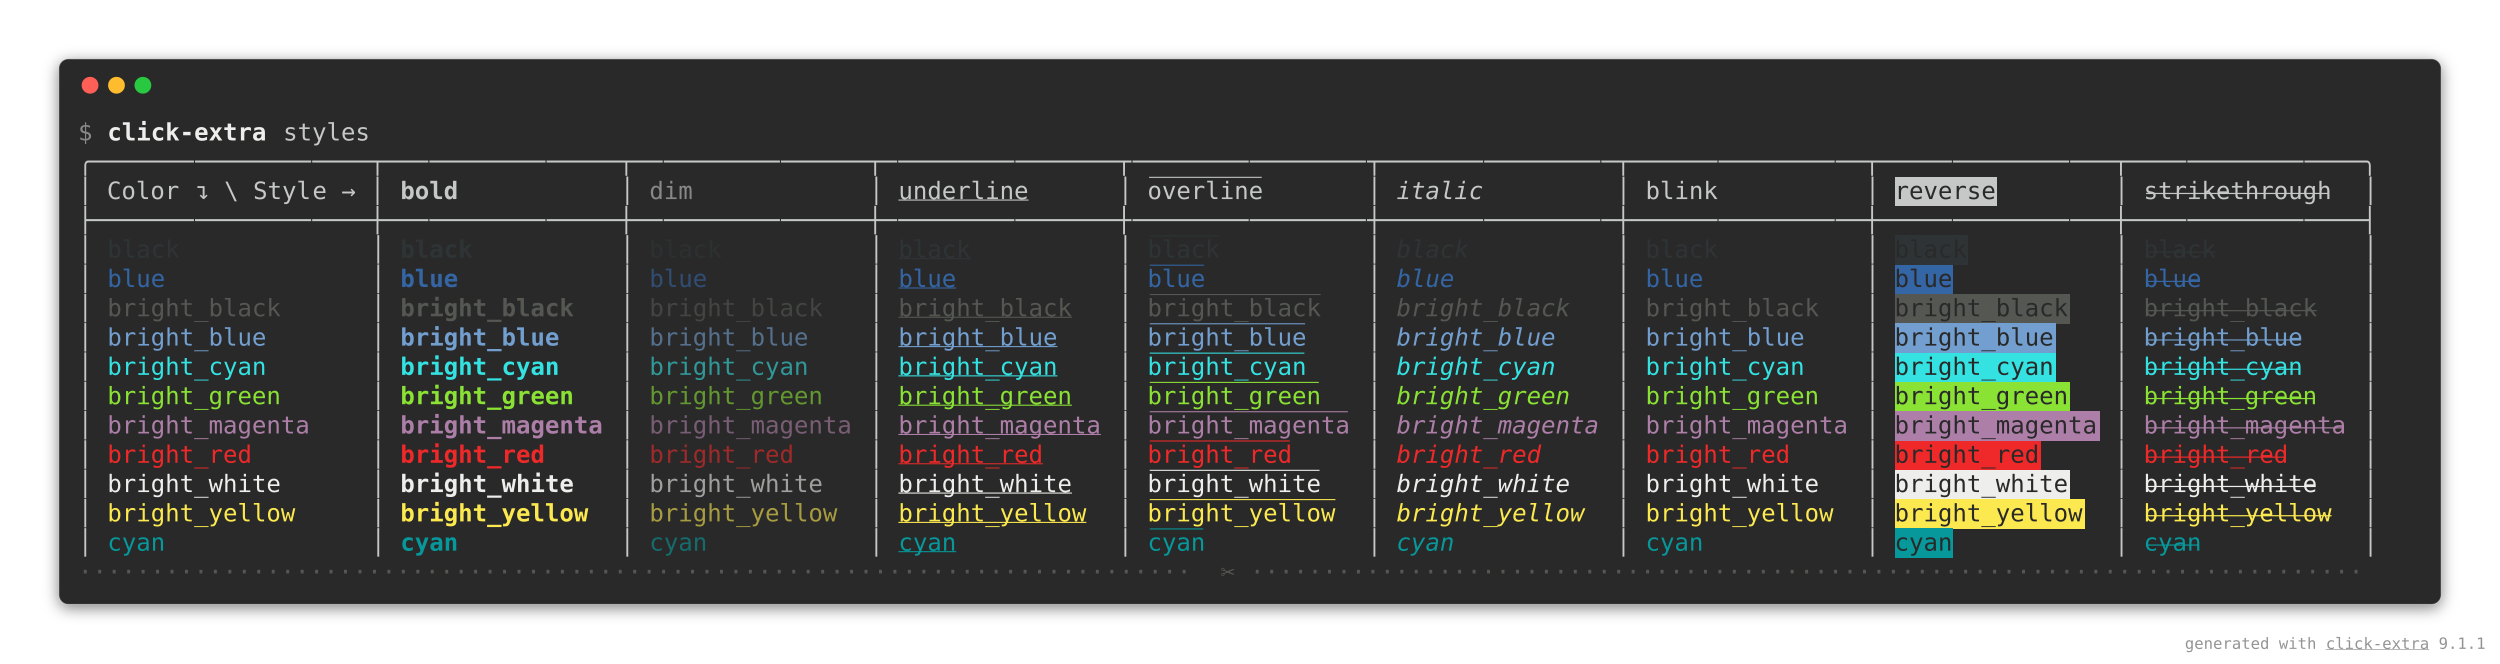
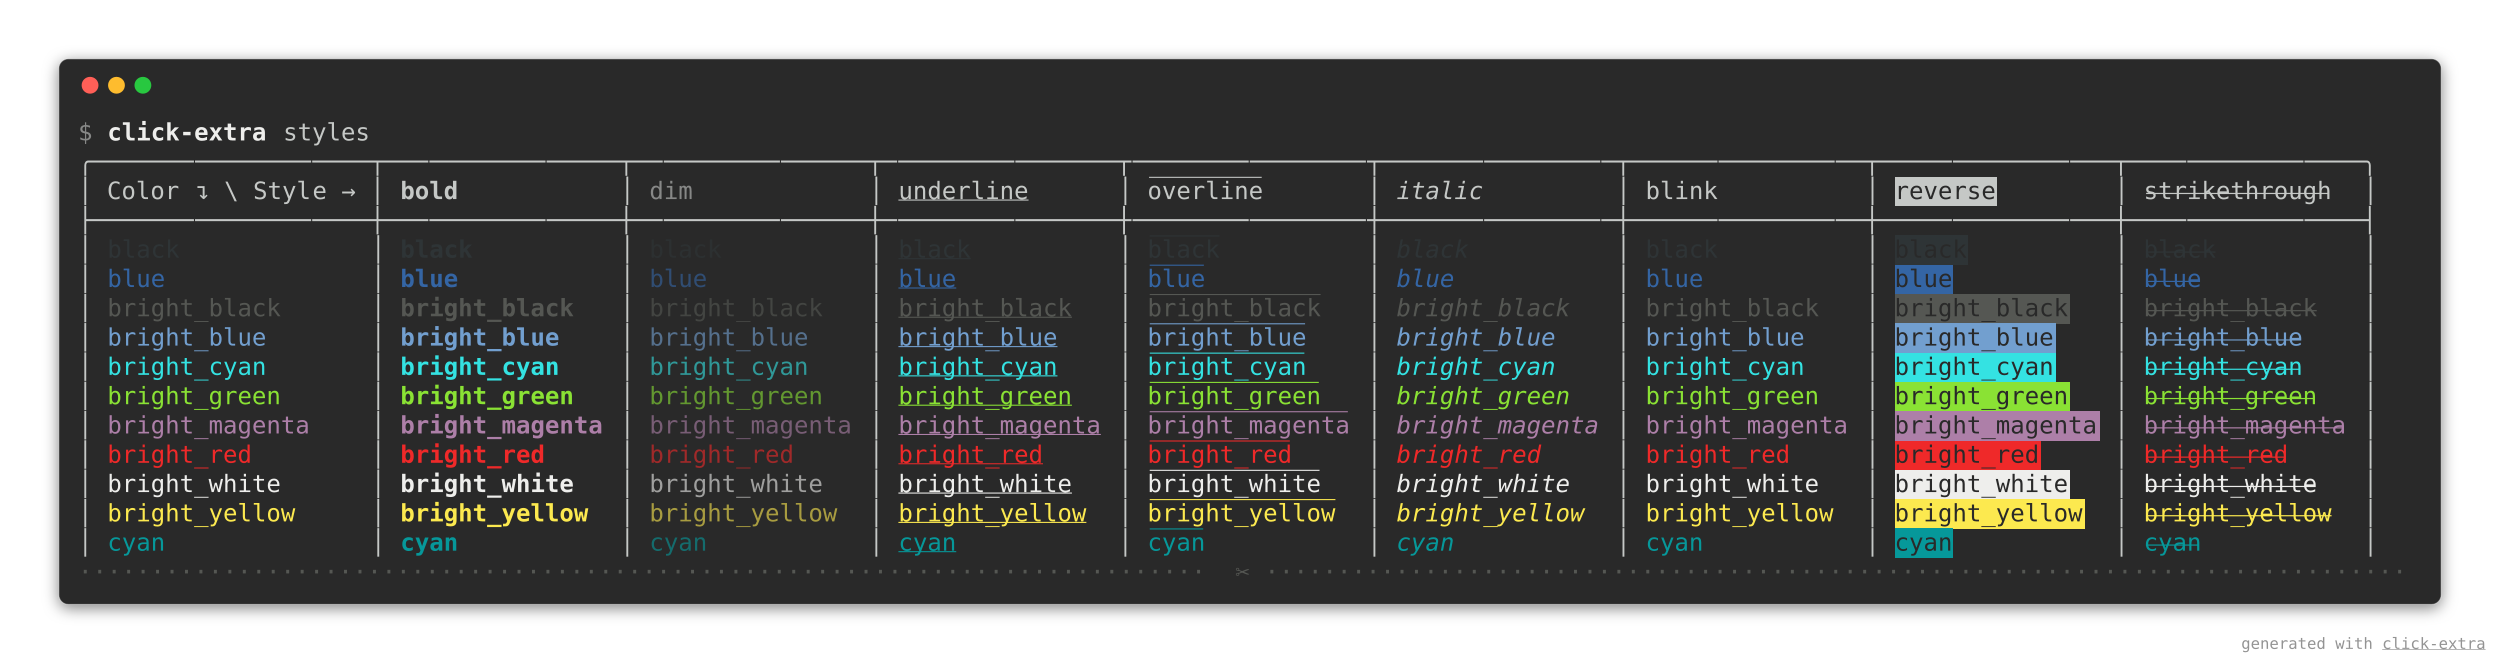
<svg xmlns="http://www.w3.org/2000/svg" viewBox="0 0 2082 552.4">
  <style>
    .text-styles-screen-matrix {
        font-family: 'Fira Code', 'Cascadia Code', Menlo, Consolas, monospace;
        font-size: 20px;
        line-height: 24.4px;
        font-variant-east-asian: full-width;
    }
    .text-styles-screen-title {
        font-size: 18px;
        font-weight: bold;
        font-family: 'Fira Code', 'Cascadia Code', Menlo, Consolas, monospace;
    }
    .text-styles-screen-r1 { fill: #878887 }
    .text-styles-screen-r2 { fill: #eeeeec;font-weight: bold }
    .text-styles-screen-r3 { fill: #c5c8c6 }
    .text-styles-screen-r4 { fill: #c5c8c6;font-weight: bold }
    .text-styles-screen-r5 { fill: #c5c8c6;text-decoration: underline }
    .text-styles-screen-r6 { fill: #c5c8c6;text-decoration: overline }
    .text-styles-screen-r7 { fill: #c5c8c6;font-style: italic }
    .text-styles-screen-r8 { fill: #292929 }
    .text-styles-screen-r9 { fill: #c5c8c6;text-decoration: line-through }
    .text-styles-screen-r10 { fill: #2e3436 }
    .text-styles-screen-r11 { fill: #2e3436;font-weight: bold }
    .text-styles-screen-r12 { fill: #2c3031 }
    .text-styles-screen-r13 { fill: #2e3436;text-decoration: underline }
    .text-styles-screen-r14 { fill: #2e3436;text-decoration: overline }
    .text-styles-screen-r15 { fill: #2e3436;font-style: italic }
    .text-styles-screen-r16 { fill: #2e3436;text-decoration: line-through }
    .text-styles-screen-r17 { fill: #3465a4 }
    .text-styles-screen-r18 { fill: #3465a4;font-weight: bold }
    .text-styles-screen-r19 { fill: #304d73 }
    .text-styles-screen-r20 { fill: #3465a4;text-decoration: underline }
    .text-styles-screen-r21 { fill: #3465a4;text-decoration: overline }
    .text-styles-screen-r22 { fill: #3465a4;font-style: italic }
    .text-styles-screen-r23 { fill: #3465a4;text-decoration: line-through }
    .text-styles-screen-r24 { fill: #555753 }
    .text-styles-screen-r25 { fill: #555753;font-weight: bold }
    .text-styles-screen-r26 { fill: #434542 }
    .text-styles-screen-r27 { fill: #555753;text-decoration: underline }
    .text-styles-screen-r28 { fill: #555753;text-decoration: overline }
    .text-styles-screen-r29 { fill: #555753;font-style: italic }
    .text-styles-screen-r30 { fill: #555753;text-decoration: line-through }
    .text-styles-screen-r31 { fill: #729fcf }
    .text-styles-screen-r32 { fill: #729fcf;font-weight: bold }
    .text-styles-screen-r33 { fill: #55708d }
    .text-styles-screen-r34 { fill: #729fcf;text-decoration: underline }
    .text-styles-screen-r35 { fill: #729fcf;text-decoration: overline }
    .text-styles-screen-r36 { fill: #729fcf;font-style: italic }
    .text-styles-screen-r37 { fill: #729fcf;text-decoration: line-through }
    .text-styles-screen-r38 { fill: #34e2e2 }
    .text-styles-screen-r39 { fill: #34e2e2;font-weight: bold }
    .text-styles-screen-r40 { fill: #309898 }
    .text-styles-screen-r41 { fill: #34e2e2;text-decoration: underline }
    .text-styles-screen-r42 { fill: #34e2e2;text-decoration: overline }
    .text-styles-screen-r43 { fill: #34e2e2;font-style: italic }
    .text-styles-screen-r44 { fill: #34e2e2;text-decoration: line-through }
    .text-styles-screen-r45 { fill: #8ae234 }
    .text-styles-screen-r46 { fill: #8ae234;font-weight: bold }
    .text-styles-screen-r47 { fill: #639830 }
    .text-styles-screen-r48 { fill: #8ae234;text-decoration: underline }
    .text-styles-screen-r49 { fill: #8ae234;text-decoration: overline }
    .text-styles-screen-r50 { fill: #8ae234;font-style: italic }
    .text-styles-screen-r51 { fill: #8ae234;text-decoration: line-through }
    .text-styles-screen-r52 { fill: #ad7fa8 }
    .text-styles-screen-r53 { fill: #ad7fa8;font-weight: bold }
    .text-styles-screen-r54 { fill: #785d75 }
    .text-styles-screen-r55 { fill: #ad7fa8;text-decoration: underline }
    .text-styles-screen-r56 { fill: #ad7fa8;text-decoration: overline }
    .text-styles-screen-r57 { fill: #ad7fa8;font-style: italic }
    .text-styles-screen-r58 { fill: #ad7fa8;text-decoration: line-through }
    .text-styles-screen-r59 { fill: #ef2929 }
    .text-styles-screen-r60 { fill: #ef2929;font-weight: bold }
    .text-styles-screen-r61 { fill: #a02929 }
    .text-styles-screen-r62 { fill: #ef2929;text-decoration: underline }
    .text-styles-screen-r63 { fill: #ef2929;text-decoration: overline }
    .text-styles-screen-r64 { fill: #ef2929;font-style: italic }
    .text-styles-screen-r65 { fill: #ef2929;text-decoration: line-through }
    .text-styles-screen-r66 { fill: #eeeeec }
    .text-styles-screen-r67 { fill: #9f9f9e }
    .text-styles-screen-r68 { fill: #eeeeec;text-decoration: underline }
    .text-styles-screen-r69 { fill: #eeeeec;text-decoration: overline }
    .text-styles-screen-r70 { fill: #eeeeec;font-style: italic }
    .text-styles-screen-r71 { fill: #eeeeec;text-decoration: line-through }
    .text-styles-screen-r72 { fill: #fce94f }
    .text-styles-screen-r73 { fill: #fce94f;font-weight: bold }
    .text-styles-screen-r74 { fill: #a89c40 }
    .text-styles-screen-r75 { fill: #fce94f;text-decoration: underline }
    .text-styles-screen-r76 { fill: #fce94f;text-decoration: overline }
    .text-styles-screen-r77 { fill: #fce94f;font-style: italic }
    .text-styles-screen-r78 { fill: #fce94f;text-decoration: line-through }
    .text-styles-screen-r79 { fill: #06989a }
    .text-styles-screen-r80 { fill: #06989a;font-weight: bold }
    .text-styles-screen-r81 { fill: #146c6d }
    .text-styles-screen-r82 { fill: #06989a;text-decoration: underline }
    .text-styles-screen-r83 { fill: #06989a;text-decoration: overline }
    .text-styles-screen-r84 { fill: #06989a;font-style: italic }
    .text-styles-screen-r85 { fill: #06989a;text-decoration: line-through }
</style>
  <defs>
    <clipPath id="text-styles-screen-clip">
      <rect x="65" y="97" width="1952" height="390.4" />
    </clipPath>
    <filter id="text-styles-screen-shadow" x="-50%" y="-50%" width="200%" height="200%">
      <feGaussianBlur in="SourceAlpha" stdDeviation="6" />
      <feOffset dx="0" dy="3" result="cast" />
      <feFlood flood-color="rgba(0,0,0,0.5)" />
      <feComposite in2="cast" operator="in" result="shadow" />
      <feComposite in="shadow" in2="SourceAlpha" operator="out" />
    </filter>
  </defs>
  <rect filter="url(#text-styles-screen-shadow)" x="49" y="49" width="1984" height="454.4" rx="8" />
  <rect fill="#292929" stroke="rgba(255,255,255,0.35)" stroke-width="1" x="49" y="49" width="1984" height="454.4" rx="8" />
  <g transform="translate(49, 49)">
    <g transform="translate(26,22)">
      <circle cx="0" cy="0" r="7" fill="#ff5f57" />
      <circle cx="22" cy="0" r="7" fill="#febc2e" />
      <circle cx="44" cy="0" r="7" fill="#28c840" />
    </g>
  </g>
  <g clip-path="url(#text-styles-screen-clip)">
    <g transform="translate(65, 97)">
      <rect fill="#c5c8c6" x="1512.8" y="50.3" width="85.4" height="24.6" shape-rendering="crispEdges" />
      <rect fill="#2e3436" x="1512.8" y="99.1" width="61" height="24.6" shape-rendering="crispEdges" />
      <rect fill="#3465a4" x="1512.8" y="123.5" width="48.8" height="24.6" shape-rendering="crispEdges" />
      <rect fill="#555753" x="1512.8" y="147.9" width="146.4" height="24.6" shape-rendering="crispEdges" />
      <rect fill="#729fcf" x="1512.8" y="172.3" width="134.2" height="24.6" shape-rendering="crispEdges" />
      <rect fill="#34e2e2" x="1512.8" y="196.7" width="134.2" height="24.6" shape-rendering="crispEdges" />
      <rect fill="#8ae234" x="1512.8" y="221.1" width="146.4" height="24.6" shape-rendering="crispEdges" />
      <rect fill="#ad7fa8" x="1512.8" y="245.5" width="170.8" height="24.6" shape-rendering="crispEdges" />
      <rect fill="#ef2929" x="1512.8" y="269.9" width="122" height="24.6" shape-rendering="crispEdges" />
      <rect fill="#eeeeec" x="1512.8" y="294.3" width="146.4" height="24.6" shape-rendering="crispEdges" />
      <rect fill="#fce94f" x="1512.8" y="318.7" width="158.6" height="24.6" shape-rendering="crispEdges" />
      <rect fill="#06989a" x="1512.8" y="343.1" width="48.8" height="24.6" shape-rendering="crispEdges" />
      <g class="text-styles-screen-matrix" font-family="monospace" font-size="20" fill="#c5c8c6">
        <text class="text-styles-screen-r1" x="0" textLength="12.2" y="20">$</text>
        <text class="text-styles-screen-r2" x="24.4" textLength="134.2" y="20">click-extra</text>
        <text class="text-styles-screen-r3" x="170.8" textLength="73.2" y="20">styles</text>
        <text class="text-styles-screen-r3" x="0" textLength="97.6" y="44.4">╭───────</text>
        <text class="text-styles-screen-r3" x="97.6" textLength="97.6" y="44.4">────────</text>
        <text class="text-styles-screen-r3" x="195.2" textLength="97.6" y="44.4">────┬───</text>
        <text class="text-styles-screen-r3" x="292.8" textLength="97.6" y="44.4">────────</text>
        <text class="text-styles-screen-r3" x="390.4" textLength="97.6" y="44.4">─────┬──</text>
        <text class="text-styles-screen-r3" x="488" textLength="97.6" y="44.4">────────</text>
        <text class="text-styles-screen-r3" x="585.6" textLength="97.6" y="44.4">──────┬─</text>
        <text class="text-styles-screen-r3" x="683.2" textLength="97.6" y="44.4">────────</text>
        <text class="text-styles-screen-r3" x="780.8" textLength="97.6" y="44.4">───────┬</text>
        <text class="text-styles-screen-r3" x="878.4" textLength="97.6" y="44.4">────────</text>
        <text class="text-styles-screen-r3" x="976" textLength="97.6" y="44.4">────────</text>
        <text class="text-styles-screen-r3" x="1073.6" textLength="97.6" y="44.4">┬───────</text>
        <text class="text-styles-screen-r3" x="1171.2" textLength="97.6" y="44.4">────────</text>
        <text class="text-styles-screen-r3" x="1268.8" textLength="97.6" y="44.4">─┬──────</text>
        <text class="text-styles-screen-r3" x="1366.4" textLength="97.6" y="44.4">────────</text>
        <text class="text-styles-screen-r3" x="1464" textLength="97.6" y="44.4">──┬─────</text>
        <text class="text-styles-screen-r3" x="1561.6" textLength="97.6" y="44.4">────────</text>
        <text class="text-styles-screen-r3" x="1659.2" textLength="97.6" y="44.4">───┬────</text>
        <text class="text-styles-screen-r3" x="1756.8" textLength="97.6" y="44.4">────────</text>
        <text class="text-styles-screen-r3" x="1854.4" textLength="61" y="44.4">────╮</text>
        <text class="text-styles-screen-r3" x="0" textLength="97.6" y="68.8">│ Color </text>
        <text class="text-styles-screen-r3" x="97.6" textLength="97.6" y="68.8">↴ \ Styl</text>
        <text class="text-styles-screen-r3" x="195.2" textLength="61" y="68.8">e → │</text>
        <text class="text-styles-screen-r4" x="268.4" textLength="48.8" y="68.8">bold</text>
        <text class="text-styles-screen-r3" x="451.4" textLength="12.2" y="68.8">│</text>
        <text class="text-styles-screen-r1" x="475.8" textLength="36.6" y="68.8">dim</text>
        <text class="text-styles-screen-r3" x="658.8" textLength="12.2" y="68.8">│</text>
        <text class="text-styles-screen-r5" x="683.2" textLength="109.8" y="68.8">underline</text>
        <text class="text-styles-screen-r3" x="866.2" textLength="12.2" y="68.8">│</text>
        <text class="text-styles-screen-r6" x="890.6" textLength="97.6" y="68.8">overline</text>
        <text class="text-styles-screen-r3" x="1073.6" textLength="12.2" y="68.8">│</text>
        <text class="text-styles-screen-r7" x="1098" textLength="73.2" y="68.8">italic</text>
        <text class="text-styles-screen-r3" x="1281" textLength="12.2" y="68.8">│</text>
        <text class="text-styles-screen-r3" x="1305.4" textLength="61" y="68.8">blink</text>
        <text class="text-styles-screen-r3" x="1488.4" textLength="12.2" y="68.8">│</text>
        <text class="text-styles-screen-r8" x="1512.8" textLength="85.4" y="68.8">reverse</text>
        <text class="text-styles-screen-r3" x="1695.8" textLength="12.2" y="68.8">│</text>
        <text class="text-styles-screen-r9" x="1720.2" textLength="158.6" y="68.8">strikethrough</text>
        <text class="text-styles-screen-r3" x="1903.2" textLength="12.2" y="68.8">│</text>
        <text class="text-styles-screen-r3" x="0" textLength="97.6" y="93.2">├───────</text>
        <text class="text-styles-screen-r3" x="97.6" textLength="97.6" y="93.2">────────</text>
        <text class="text-styles-screen-r3" x="195.2" textLength="97.6" y="93.2">────┼───</text>
        <text class="text-styles-screen-r3" x="292.8" textLength="97.6" y="93.2">────────</text>
        <text class="text-styles-screen-r3" x="390.4" textLength="97.6" y="93.2">─────┼──</text>
        <text class="text-styles-screen-r3" x="488" textLength="97.6" y="93.2">────────</text>
        <text class="text-styles-screen-r3" x="585.6" textLength="97.6" y="93.2">──────┼─</text>
        <text class="text-styles-screen-r3" x="683.2" textLength="97.6" y="93.2">────────</text>
        <text class="text-styles-screen-r3" x="780.8" textLength="97.6" y="93.2">───────┼</text>
        <text class="text-styles-screen-r3" x="878.4" textLength="97.6" y="93.2">────────</text>
        <text class="text-styles-screen-r3" x="976" textLength="97.6" y="93.2">────────</text>
        <text class="text-styles-screen-r3" x="1073.6" textLength="97.6" y="93.2">┼───────</text>
        <text class="text-styles-screen-r3" x="1171.2" textLength="97.6" y="93.2">────────</text>
        <text class="text-styles-screen-r3" x="1268.8" textLength="97.6" y="93.2">─┼──────</text>
        <text class="text-styles-screen-r3" x="1366.4" textLength="97.6" y="93.2">────────</text>
        <text class="text-styles-screen-r3" x="1464" textLength="97.6" y="93.2">──┼─────</text>
        <text class="text-styles-screen-r3" x="1561.6" textLength="97.6" y="93.2">────────</text>
        <text class="text-styles-screen-r3" x="1659.2" textLength="97.6" y="93.2">───┼────</text>
        <text class="text-styles-screen-r3" x="1756.8" textLength="97.6" y="93.2">────────</text>
        <text class="text-styles-screen-r3" x="1854.4" textLength="61" y="93.2">────┤</text>
        <text class="text-styles-screen-r3" x="0" textLength="12.2" y="117.6">│</text>
        <text class="text-styles-screen-r10" x="24.4" textLength="61" y="117.6">black</text>
        <text class="text-styles-screen-r3" x="244" textLength="12.2" y="117.6">│</text>
        <text class="text-styles-screen-r11" x="268.4" textLength="61" y="117.6">black</text>
        <text class="text-styles-screen-r3" x="451.4" textLength="12.2" y="117.6">│</text>
        <text class="text-styles-screen-r12" x="475.8" textLength="61" y="117.6">black</text>
        <text class="text-styles-screen-r3" x="658.8" textLength="12.2" y="117.6">│</text>
        <text class="text-styles-screen-r13" x="683.2" textLength="61" y="117.6">black</text>
        <text class="text-styles-screen-r3" x="866.2" textLength="12.2" y="117.6">│</text>
        <text class="text-styles-screen-r14" x="890.6" textLength="61" y="117.6">black</text>
        <text class="text-styles-screen-r3" x="1073.6" textLength="12.2" y="117.6">│</text>
        <text class="text-styles-screen-r15" x="1098" textLength="61" y="117.6">black</text>
        <text class="text-styles-screen-r3" x="1281" textLength="12.2" y="117.6">│</text>
        <text class="text-styles-screen-r10" x="1305.4" textLength="61" y="117.6">black</text>
        <text class="text-styles-screen-r3" x="1488.4" textLength="12.2" y="117.6">│</text>
        <text class="text-styles-screen-r8" x="1512.8" textLength="61" y="117.6">black</text>
        <text class="text-styles-screen-r3" x="1695.8" textLength="12.2" y="117.6">│</text>
        <text class="text-styles-screen-r16" x="1720.2" textLength="61" y="117.6">black</text>
        <text class="text-styles-screen-r3" x="1903.2" textLength="12.2" y="117.6">│</text>
        <text class="text-styles-screen-r3" x="0" textLength="12.2" y="142">│</text>
        <text class="text-styles-screen-r17" x="24.4" textLength="48.8" y="142">blue</text>
        <text class="text-styles-screen-r3" x="244" textLength="12.2" y="142">│</text>
        <text class="text-styles-screen-r18" x="268.4" textLength="48.8" y="142">blue</text>
        <text class="text-styles-screen-r3" x="451.4" textLength="12.2" y="142">│</text>
        <text class="text-styles-screen-r19" x="475.8" textLength="48.8" y="142">blue</text>
        <text class="text-styles-screen-r3" x="658.8" textLength="12.2" y="142">│</text>
        <text class="text-styles-screen-r20" x="683.2" textLength="48.8" y="142">blue</text>
        <text class="text-styles-screen-r3" x="866.2" textLength="12.2" y="142">│</text>
        <text class="text-styles-screen-r21" x="890.6" textLength="48.8" y="142">blue</text>
        <text class="text-styles-screen-r3" x="1073.6" textLength="12.2" y="142">│</text>
        <text class="text-styles-screen-r22" x="1098" textLength="48.8" y="142">blue</text>
        <text class="text-styles-screen-r3" x="1281" textLength="12.2" y="142">│</text>
        <text class="text-styles-screen-r17" x="1305.4" textLength="48.8" y="142">blue</text>
        <text class="text-styles-screen-r3" x="1488.4" textLength="12.2" y="142">│</text>
        <text class="text-styles-screen-r8" x="1512.8" textLength="48.8" y="142">blue</text>
        <text class="text-styles-screen-r3" x="1695.8" textLength="12.2" y="142">│</text>
        <text class="text-styles-screen-r23" x="1720.2" textLength="48.8" y="142">blue</text>
        <text class="text-styles-screen-r3" x="1903.2" textLength="12.2" y="142">│</text>
        <text class="text-styles-screen-r3" x="0" textLength="12.2" y="166.4">│</text>
        <text class="text-styles-screen-r24" x="24.4" textLength="146.4" y="166.4">bright_black</text>
        <text class="text-styles-screen-r3" x="244" textLength="12.2" y="166.4">│</text>
        <text class="text-styles-screen-r25" x="268.4" textLength="146.4" y="166.4">bright_black</text>
        <text class="text-styles-screen-r3" x="451.4" textLength="12.2" y="166.4">│</text>
        <text class="text-styles-screen-r26" x="475.8" textLength="146.4" y="166.4">bright_black</text>
        <text class="text-styles-screen-r3" x="658.8" textLength="12.2" y="166.4">│</text>
        <text class="text-styles-screen-r27" x="683.2" textLength="146.4" y="166.4">bright_black</text>
        <text class="text-styles-screen-r3" x="866.2" textLength="12.2" y="166.4">│</text>
        <text class="text-styles-screen-r28" x="890.6" textLength="146.4" y="166.4">bright_black</text>
        <text class="text-styles-screen-r3" x="1073.6" textLength="12.2" y="166.4">│</text>
        <text class="text-styles-screen-r29" x="1098" textLength="146.4" y="166.4">bright_black</text>
        <text class="text-styles-screen-r3" x="1281" textLength="12.2" y="166.4">│</text>
        <text class="text-styles-screen-r24" x="1305.4" textLength="146.4" y="166.4">bright_black</text>
        <text class="text-styles-screen-r3" x="1488.4" textLength="12.2" y="166.4">│</text>
        <text class="text-styles-screen-r8" x="1512.8" textLength="146.4" y="166.4">bright_black</text>
        <text class="text-styles-screen-r3" x="1695.8" textLength="12.2" y="166.4">│</text>
        <text class="text-styles-screen-r30" x="1720.2" textLength="146.4" y="166.4">bright_black</text>
        <text class="text-styles-screen-r3" x="1903.2" textLength="12.2" y="166.4">│</text>
        <text class="text-styles-screen-r3" x="0" textLength="12.2" y="190.8">│</text>
        <text class="text-styles-screen-r31" x="24.4" textLength="134.2" y="190.8">bright_blue</text>
        <text class="text-styles-screen-r3" x="244" textLength="12.2" y="190.8">│</text>
        <text class="text-styles-screen-r32" x="268.4" textLength="134.2" y="190.8">bright_blue</text>
        <text class="text-styles-screen-r3" x="451.4" textLength="12.2" y="190.8">│</text>
        <text class="text-styles-screen-r33" x="475.8" textLength="134.2" y="190.8">bright_blue</text>
        <text class="text-styles-screen-r3" x="658.8" textLength="12.2" y="190.8">│</text>
        <text class="text-styles-screen-r34" x="683.2" textLength="134.2" y="190.8">bright_blue</text>
        <text class="text-styles-screen-r3" x="866.2" textLength="12.2" y="190.8">│</text>
        <text class="text-styles-screen-r35" x="890.6" textLength="134.2" y="190.8">bright_blue</text>
        <text class="text-styles-screen-r3" x="1073.6" textLength="12.2" y="190.8">│</text>
        <text class="text-styles-screen-r36" x="1098" textLength="134.2" y="190.8">bright_blue</text>
        <text class="text-styles-screen-r3" x="1281" textLength="12.2" y="190.8">│</text>
        <text class="text-styles-screen-r31" x="1305.4" textLength="134.2" y="190.8">bright_blue</text>
        <text class="text-styles-screen-r3" x="1488.4" textLength="12.2" y="190.8">│</text>
        <text class="text-styles-screen-r8" x="1512.8" textLength="134.2" y="190.8">bright_blue</text>
        <text class="text-styles-screen-r3" x="1695.8" textLength="12.2" y="190.8">│</text>
        <text class="text-styles-screen-r37" x="1720.2" textLength="134.2" y="190.8">bright_blue</text>
        <text class="text-styles-screen-r3" x="1903.2" textLength="12.2" y="190.8">│</text>
        <text class="text-styles-screen-r3" x="0" textLength="12.2" y="215.2">│</text>
        <text class="text-styles-screen-r38" x="24.4" textLength="134.2" y="215.2">bright_cyan</text>
        <text class="text-styles-screen-r3" x="244" textLength="12.2" y="215.2">│</text>
        <text class="text-styles-screen-r39" x="268.4" textLength="134.2" y="215.2">bright_cyan</text>
        <text class="text-styles-screen-r3" x="451.4" textLength="12.2" y="215.2">│</text>
        <text class="text-styles-screen-r40" x="475.8" textLength="134.2" y="215.2">bright_cyan</text>
        <text class="text-styles-screen-r3" x="658.8" textLength="12.2" y="215.2">│</text>
        <text class="text-styles-screen-r41" x="683.2" textLength="134.2" y="215.2">bright_cyan</text>
        <text class="text-styles-screen-r3" x="866.2" textLength="12.2" y="215.2">│</text>
        <text class="text-styles-screen-r42" x="890.6" textLength="134.2" y="215.2">bright_cyan</text>
        <text class="text-styles-screen-r3" x="1073.6" textLength="12.2" y="215.2">│</text>
        <text class="text-styles-screen-r43" x="1098" textLength="134.2" y="215.2">bright_cyan</text>
        <text class="text-styles-screen-r3" x="1281" textLength="12.2" y="215.2">│</text>
        <text class="text-styles-screen-r38" x="1305.4" textLength="134.2" y="215.2">bright_cyan</text>
        <text class="text-styles-screen-r3" x="1488.4" textLength="12.2" y="215.2">│</text>
        <text class="text-styles-screen-r8" x="1512.8" textLength="134.2" y="215.2">bright_cyan</text>
        <text class="text-styles-screen-r3" x="1695.8" textLength="12.2" y="215.2">│</text>
        <text class="text-styles-screen-r44" x="1720.2" textLength="134.2" y="215.2">bright_cyan</text>
        <text class="text-styles-screen-r3" x="1903.2" textLength="12.2" y="215.2">│</text>
        <text class="text-styles-screen-r3" x="0" textLength="12.2" y="239.6">│</text>
        <text class="text-styles-screen-r45" x="24.4" textLength="146.4" y="239.6">bright_green</text>
        <text class="text-styles-screen-r3" x="244" textLength="12.2" y="239.6">│</text>
        <text class="text-styles-screen-r46" x="268.4" textLength="146.4" y="239.6">bright_green</text>
        <text class="text-styles-screen-r3" x="451.4" textLength="12.2" y="239.6">│</text>
        <text class="text-styles-screen-r47" x="475.8" textLength="146.4" y="239.6">bright_green</text>
        <text class="text-styles-screen-r3" x="658.8" textLength="12.2" y="239.6">│</text>
        <text class="text-styles-screen-r48" x="683.2" textLength="146.4" y="239.6">bright_green</text>
        <text class="text-styles-screen-r3" x="866.2" textLength="12.2" y="239.6">│</text>
        <text class="text-styles-screen-r49" x="890.6" textLength="146.4" y="239.6">bright_green</text>
        <text class="text-styles-screen-r3" x="1073.6" textLength="12.2" y="239.6">│</text>
        <text class="text-styles-screen-r50" x="1098" textLength="146.4" y="239.6">bright_green</text>
        <text class="text-styles-screen-r3" x="1281" textLength="12.2" y="239.6">│</text>
        <text class="text-styles-screen-r45" x="1305.4" textLength="146.4" y="239.6">bright_green</text>
        <text class="text-styles-screen-r3" x="1488.4" textLength="12.2" y="239.6">│</text>
        <text class="text-styles-screen-r8" x="1512.8" textLength="146.4" y="239.6">bright_green</text>
        <text class="text-styles-screen-r3" x="1695.8" textLength="12.2" y="239.6">│</text>
        <text class="text-styles-screen-r51" x="1720.2" textLength="146.4" y="239.6">bright_green</text>
        <text class="text-styles-screen-r3" x="1903.2" textLength="12.2" y="239.6">│</text>
        <text class="text-styles-screen-r3" x="0" textLength="12.2" y="264">│</text>
        <text class="text-styles-screen-r52" x="24.4" textLength="170.8" y="264">bright_magenta</text>
        <text class="text-styles-screen-r3" x="244" textLength="12.2" y="264">│</text>
        <text class="text-styles-screen-r53" x="268.4" textLength="170.8" y="264">bright_magenta</text>
        <text class="text-styles-screen-r3" x="451.4" textLength="12.2" y="264">│</text>
        <text class="text-styles-screen-r54" x="475.8" textLength="170.8" y="264">bright_magenta</text>
        <text class="text-styles-screen-r3" x="658.8" textLength="12.2" y="264">│</text>
        <text class="text-styles-screen-r55" x="683.2" textLength="170.8" y="264">bright_magenta</text>
        <text class="text-styles-screen-r3" x="866.2" textLength="12.2" y="264">│</text>
        <text class="text-styles-screen-r56" x="890.6" textLength="170.8" y="264">bright_magenta</text>
        <text class="text-styles-screen-r3" x="1073.6" textLength="12.2" y="264">│</text>
        <text class="text-styles-screen-r57" x="1098" textLength="170.8" y="264">bright_magenta</text>
        <text class="text-styles-screen-r3" x="1281" textLength="12.2" y="264">│</text>
        <text class="text-styles-screen-r52" x="1305.4" textLength="170.8" y="264">bright_magenta</text>
        <text class="text-styles-screen-r3" x="1488.4" textLength="12.2" y="264">│</text>
        <text class="text-styles-screen-r8" x="1512.8" textLength="170.8" y="264">bright_magenta</text>
        <text class="text-styles-screen-r3" x="1695.8" textLength="12.2" y="264">│</text>
        <text class="text-styles-screen-r58" x="1720.2" textLength="170.8" y="264">bright_magenta</text>
        <text class="text-styles-screen-r3" x="1903.2" textLength="12.2" y="264">│</text>
        <text class="text-styles-screen-r3" x="0" textLength="12.2" y="288.4">│</text>
        <text class="text-styles-screen-r59" x="24.4" textLength="122" y="288.4">bright_red</text>
        <text class="text-styles-screen-r3" x="244" textLength="12.2" y="288.4">│</text>
        <text class="text-styles-screen-r60" x="268.4" textLength="122" y="288.4">bright_red</text>
        <text class="text-styles-screen-r3" x="451.4" textLength="12.2" y="288.4">│</text>
        <text class="text-styles-screen-r61" x="475.8" textLength="122" y="288.4">bright_red</text>
        <text class="text-styles-screen-r3" x="658.8" textLength="12.2" y="288.4">│</text>
        <text class="text-styles-screen-r62" x="683.2" textLength="122" y="288.4">bright_red</text>
        <text class="text-styles-screen-r3" x="866.2" textLength="12.2" y="288.4">│</text>
        <text class="text-styles-screen-r63" x="890.6" textLength="122" y="288.4">bright_red</text>
        <text class="text-styles-screen-r3" x="1073.6" textLength="12.2" y="288.4">│</text>
        <text class="text-styles-screen-r64" x="1098" textLength="122" y="288.4">bright_red</text>
        <text class="text-styles-screen-r3" x="1281" textLength="12.2" y="288.4">│</text>
        <text class="text-styles-screen-r59" x="1305.4" textLength="122" y="288.4">bright_red</text>
        <text class="text-styles-screen-r3" x="1488.4" textLength="12.2" y="288.4">│</text>
        <text class="text-styles-screen-r8" x="1512.8" textLength="122" y="288.4">bright_red</text>
        <text class="text-styles-screen-r3" x="1695.8" textLength="12.2" y="288.4">│</text>
        <text class="text-styles-screen-r65" x="1720.2" textLength="122" y="288.4">bright_red</text>
        <text class="text-styles-screen-r3" x="1903.2" textLength="12.2" y="288.4">│</text>
        <text class="text-styles-screen-r3" x="0" textLength="12.2" y="312.8">│</text>
        <text class="text-styles-screen-r66" x="24.4" textLength="146.4" y="312.8">bright_white</text>
        <text class="text-styles-screen-r3" x="244" textLength="12.2" y="312.8">│</text>
        <text class="text-styles-screen-r2" x="268.4" textLength="146.4" y="312.8">bright_white</text>
        <text class="text-styles-screen-r3" x="451.4" textLength="12.2" y="312.8">│</text>
        <text class="text-styles-screen-r67" x="475.8" textLength="146.4" y="312.8">bright_white</text>
        <text class="text-styles-screen-r3" x="658.8" textLength="12.2" y="312.8">│</text>
        <text class="text-styles-screen-r68" x="683.2" textLength="146.4" y="312.8">bright_white</text>
        <text class="text-styles-screen-r3" x="866.2" textLength="12.2" y="312.8">│</text>
        <text class="text-styles-screen-r69" x="890.6" textLength="146.4" y="312.8">bright_white</text>
        <text class="text-styles-screen-r3" x="1073.6" textLength="12.2" y="312.8">│</text>
        <text class="text-styles-screen-r70" x="1098" textLength="146.4" y="312.8">bright_white</text>
        <text class="text-styles-screen-r3" x="1281" textLength="12.2" y="312.8">│</text>
        <text class="text-styles-screen-r66" x="1305.4" textLength="146.4" y="312.8">bright_white</text>
        <text class="text-styles-screen-r3" x="1488.4" textLength="12.2" y="312.8">│</text>
        <text class="text-styles-screen-r8" x="1512.8" textLength="146.4" y="312.8">bright_white</text>
        <text class="text-styles-screen-r3" x="1695.8" textLength="12.2" y="312.8">│</text>
        <text class="text-styles-screen-r71" x="1720.2" textLength="146.4" y="312.8">bright_white</text>
        <text class="text-styles-screen-r3" x="1903.2" textLength="12.2" y="312.8">│</text>
        <text class="text-styles-screen-r3" x="0" textLength="12.2" y="337.2">│</text>
        <text class="text-styles-screen-r72" x="24.4" textLength="158.6" y="337.2">bright_yellow</text>
        <text class="text-styles-screen-r3" x="244" textLength="12.2" y="337.2">│</text>
        <text class="text-styles-screen-r73" x="268.4" textLength="158.6" y="337.2">bright_yellow</text>
        <text class="text-styles-screen-r3" x="451.4" textLength="12.2" y="337.2">│</text>
        <text class="text-styles-screen-r74" x="475.8" textLength="158.6" y="337.2">bright_yellow</text>
        <text class="text-styles-screen-r3" x="658.8" textLength="12.2" y="337.2">│</text>
        <text class="text-styles-screen-r75" x="683.2" textLength="158.6" y="337.2">bright_yellow</text>
        <text class="text-styles-screen-r3" x="866.2" textLength="12.2" y="337.2">│</text>
        <text class="text-styles-screen-r76" x="890.6" textLength="158.6" y="337.2">bright_yellow</text>
        <text class="text-styles-screen-r3" x="1073.6" textLength="12.2" y="337.2">│</text>
        <text class="text-styles-screen-r77" x="1098" textLength="158.6" y="337.2">bright_yellow</text>
        <text class="text-styles-screen-r3" x="1281" textLength="12.2" y="337.2">│</text>
        <text class="text-styles-screen-r72" x="1305.4" textLength="158.6" y="337.2">bright_yellow</text>
        <text class="text-styles-screen-r3" x="1488.4" textLength="12.2" y="337.2">│</text>
        <text class="text-styles-screen-r8" x="1512.8" textLength="158.6" y="337.2">bright_yellow</text>
        <text class="text-styles-screen-r3" x="1695.8" textLength="12.2" y="337.2">│</text>
        <text class="text-styles-screen-r78" x="1720.2" textLength="158.6" y="337.2">bright_yellow</text>
        <text class="text-styles-screen-r3" x="1903.2" textLength="12.2" y="337.2">│</text>
        <text class="text-styles-screen-r3" x="0" textLength="12.2" y="361.6">│</text>
        <text class="text-styles-screen-r79" x="24.4" textLength="48.8" y="361.6">cyan</text>
        <text class="text-styles-screen-r3" x="244" textLength="12.2" y="361.6">│</text>
        <text class="text-styles-screen-r80" x="268.4" textLength="48.8" y="361.6">cyan</text>
        <text class="text-styles-screen-r3" x="451.4" textLength="12.2" y="361.6">│</text>
        <text class="text-styles-screen-r81" x="475.8" textLength="48.8" y="361.6">cyan</text>
        <text class="text-styles-screen-r3" x="658.8" textLength="12.2" y="361.6">│</text>
        <text class="text-styles-screen-r82" x="683.2" textLength="48.8" y="361.6">cyan</text>
        <text class="text-styles-screen-r3" x="866.2" textLength="12.2" y="361.6">│</text>
        <text class="text-styles-screen-r83" x="890.6" textLength="48.8" y="361.6">cyan</text>
        <text class="text-styles-screen-r3" x="1073.6" textLength="12.2" y="361.6">│</text>
        <text class="text-styles-screen-r84" x="1098" textLength="48.8" y="361.6">cyan</text>
        <text class="text-styles-screen-r3" x="1281" textLength="12.2" y="361.6">│</text>
        <text class="text-styles-screen-r79" x="1305.4" textLength="48.8" y="361.6">cyan</text>
        <text class="text-styles-screen-r3" x="1488.4" textLength="12.2" y="361.6">│</text>
        <text class="text-styles-screen-r8" x="1512.8" textLength="48.8" y="361.6">cyan</text>
        <text class="text-styles-screen-r3" x="1695.8" textLength="12.2" y="361.6">│</text>
        <text class="text-styles-screen-r85" x="1720.2" textLength="48.8" y="361.6">cyan</text>
        <text class="text-styles-screen-r3" x="1903.2" textLength="12.2" y="361.6">│</text>
-         <text class="text-styles-screen-r24" x="0" textLength="939.4" y="386">·············································································</text>
-         <text class="text-styles-screen-r24" x="951.6" textLength="12.2" y="386">✂</text>
-         <text class="text-styles-screen-r24" x="976" textLength="939.4" y="386">·············································································</text>
+         <text class="text-styles-screen-r24" x="0" textLength="951.6" y="386">··············································································</text>
+         <text class="text-styles-screen-r24" x="963.8" textLength="12.2" y="386">✂</text>
+         <text class="text-styles-screen-r24" x="988.2" textLength="963.8" y="386">···············································································</text>
      </g>
    </g>
  </g>
  <text class="watermark" x="2070" y="540.4" text-anchor="end" fill="rgba(128,128,128,0.85)" font-family="'Fira Code', 'Cascadia Code', Menlo, Consolas, monospace" font-size="13">generated with <a href="https://kdeldycke.github.io/click-extra/screenshots.html" class="watermark-link">
      <tspan text-decoration="underline">click-extra</tspan>
-     </a> 9.1.1</text>
+     </a>
+   </text>
</svg>
